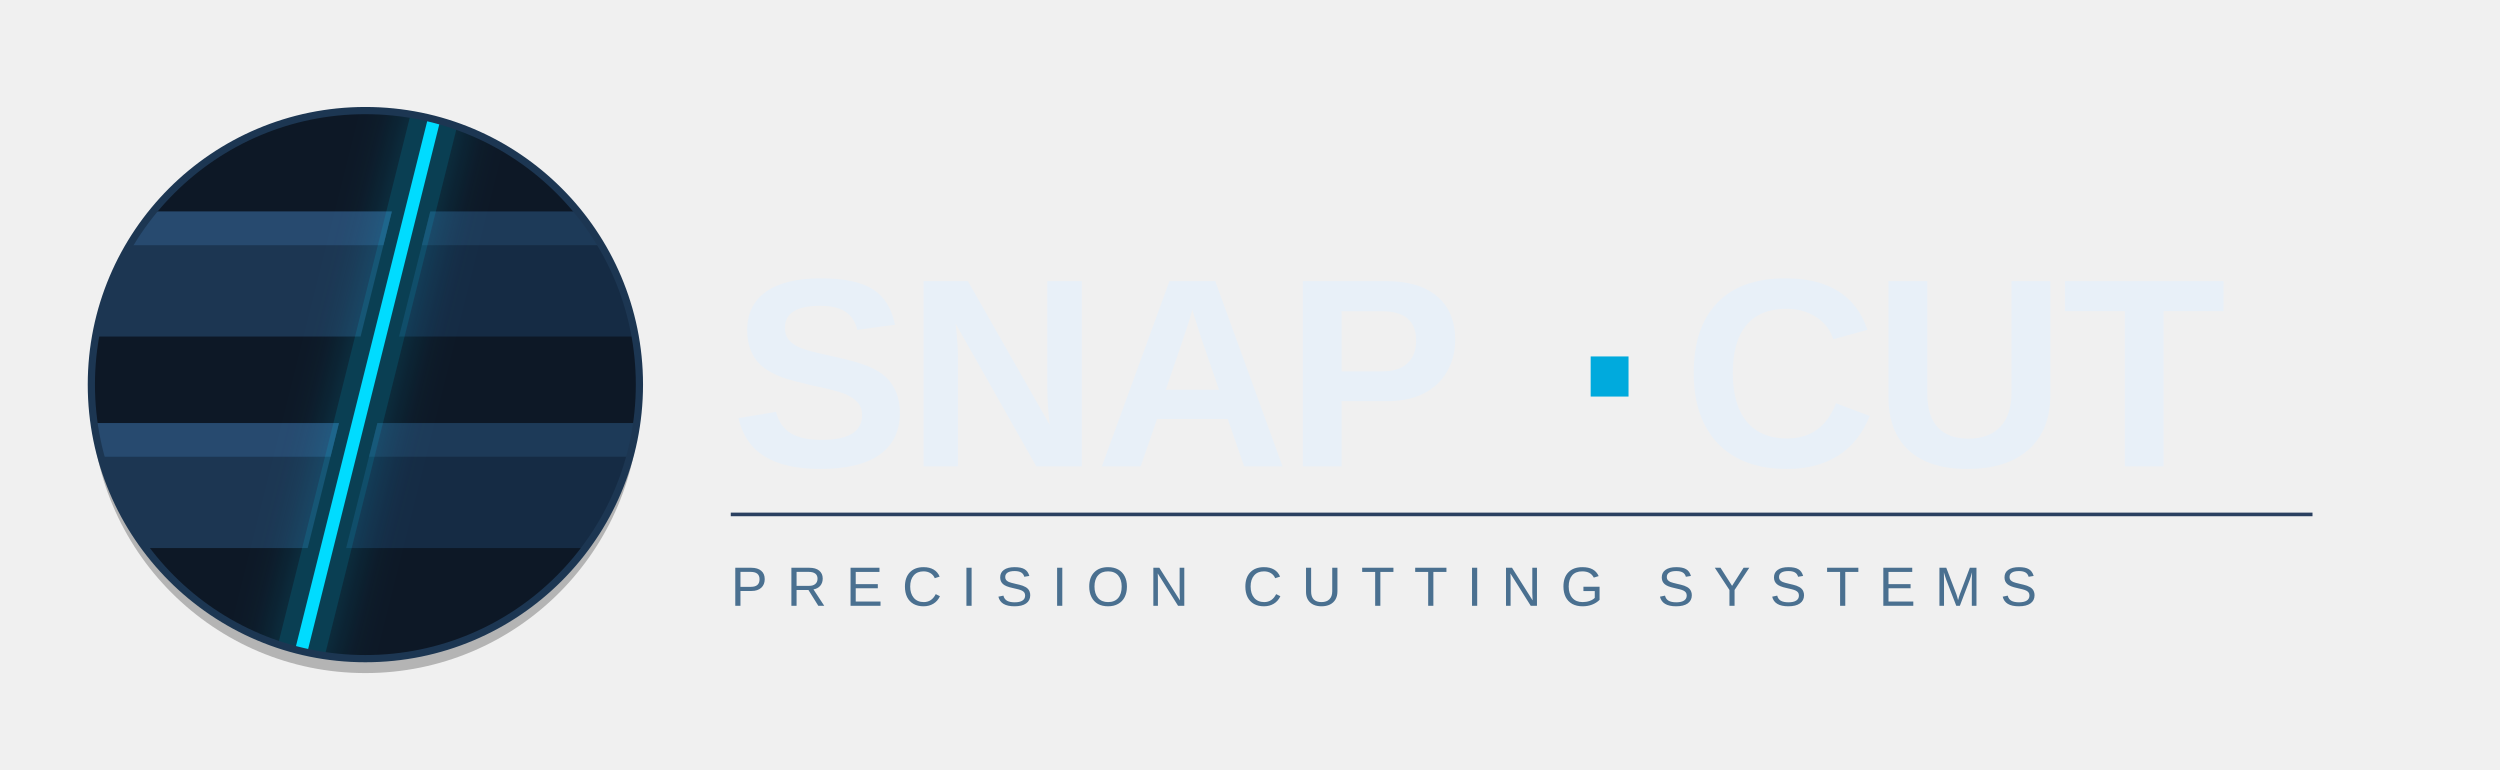
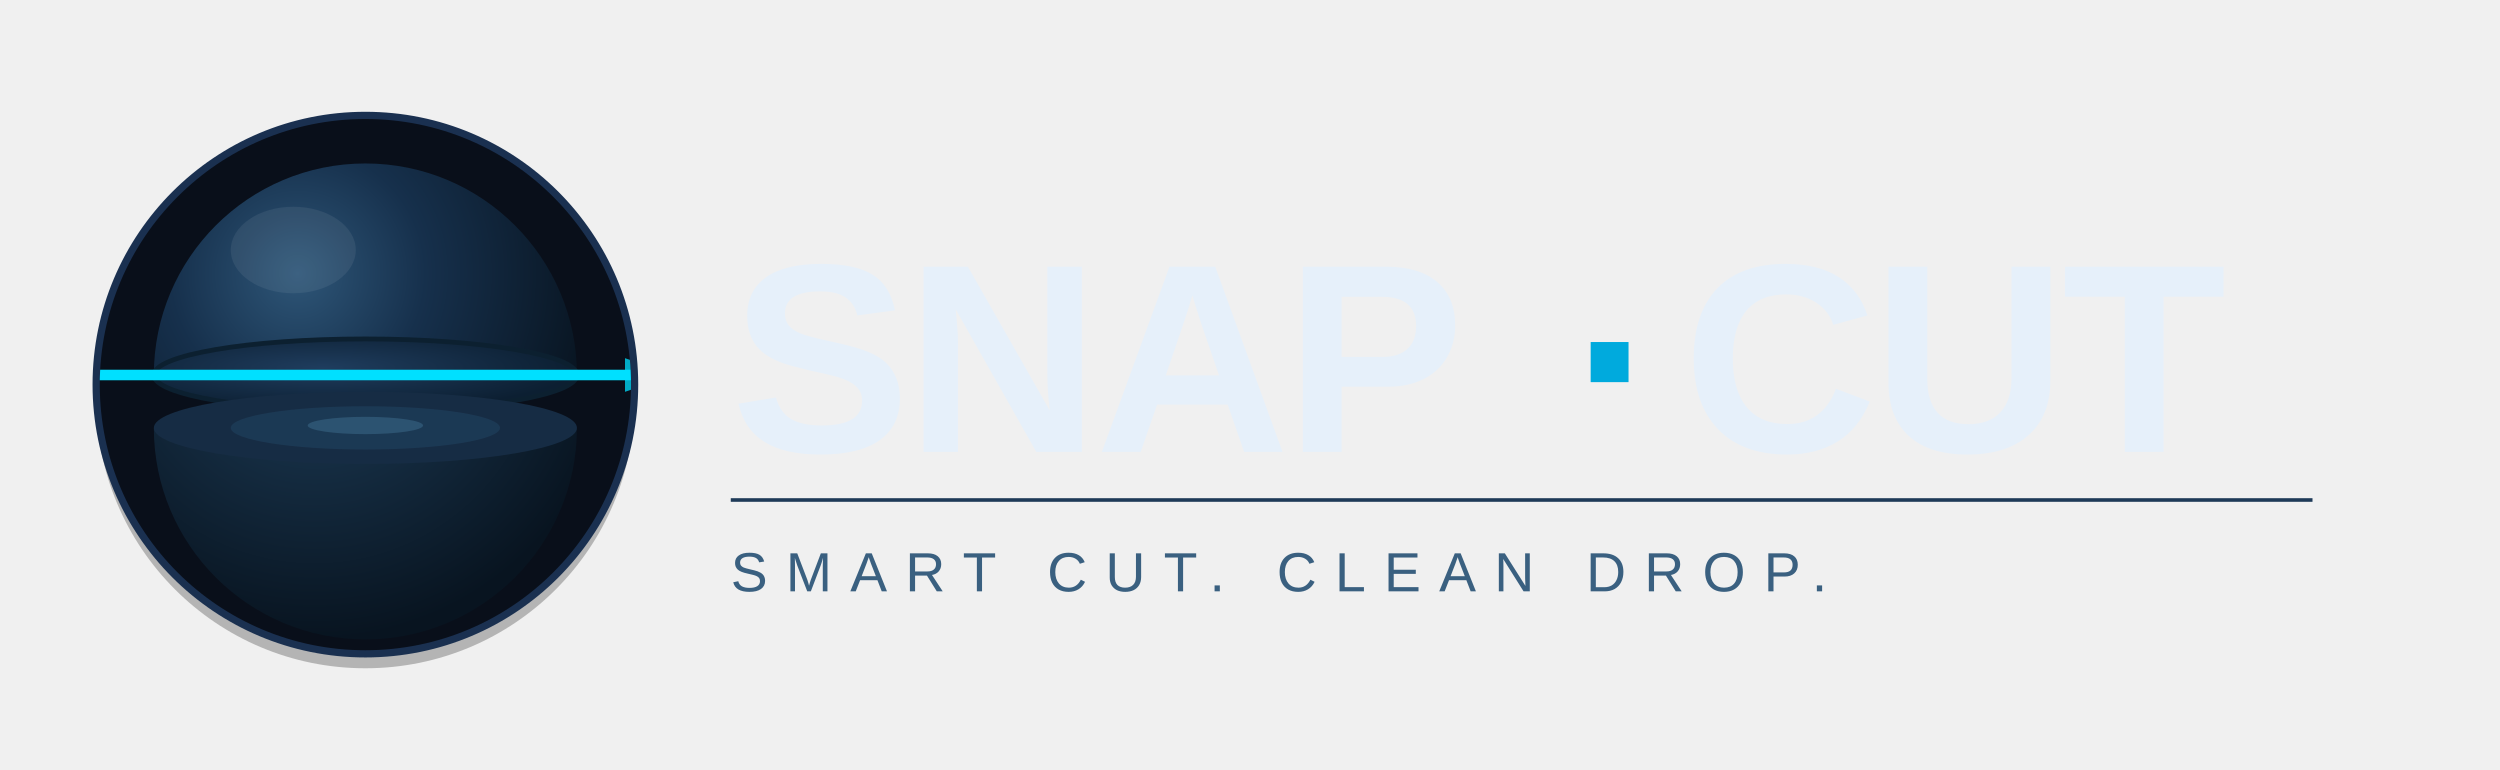
<svg xmlns="http://www.w3.org/2000/svg" viewBox="0 0 520 160" width="520" height="160">
  <defs>
-     <clipPath id="badge-clip-d">
-       <circle cx="76" cy="80" r="57" />
+     <radialGradient id="sg-a-dk" cx="34%" cy="26%" r="72%">
+       <stop offset="0%" stop-color="#2E5678" />
+       <stop offset="42%" stop-color="#16304C" />
+       <stop offset="100%" stop-color="#081420" />
+     </radialGradient>
+     <radialGradient id="sg-b-dk" cx="38%" cy="28%" r="72%">
+       <stop offset="0%" stop-color="#1E3E5A" />
+       <stop offset="100%" stop-color="#081420" />
+     </radialGradient>
+     <radialGradient id="sg-face-dk" cx="40%" cy="40%" r="60%">
+       <stop offset="0%" stop-color="#1F3D5E" />
+       <stop offset="100%" stop-color="#0C1F32" />
+     </radialGradient>
+     <clipPath id="c-top-dk">
+       <rect x="18" y="18" width="116" height="60" />
    </clipPath>
-     <clipPath id="cut-left-d">
-       <polygon points="0,0  91,22  62,138  0,138" />
+     <clipPath id="c-bot-dk">
+       <rect x="18" y="78" width="116" height="74" />
    </clipPath>
-     <clipPath id="cut-right-d">
-       <polygon points="91,22  160,0  160,160  62,138" />
+     <clipPath id="badge-dk">
+       <circle cx="76" cy="80" r="56" />
    </clipPath>
-     <filter id="cyan-glow-d" x="-80%" y="-80%" width="260%" height="260%">
-       <feGaussianBlur in="SourceGraphic" stdDeviation="5" result="blur" />
+     <filter id="glow-dk" x="-60%" y="-200%" width="220%" height="500%">
+       <feGaussianBlur in="SourceGraphic" stdDeviation="4.5" result="b" />
      <feMerge>
-         <feMergeNode in="blur" />
+         <feMergeNode in="b" />
        <feMergeNode in="SourceGraphic" />
      </feMerge>
    </filter>
  </defs>
-   <circle cx="76" cy="83" r="57" fill="rgba(0,0,0,0.25)" />
-   <circle cx="76" cy="80" r="57" fill="#0D1826" />
-   <g clip-path="url(#badge-clip-d)">
-     <g clip-path="url(#cut-left-d)" transform="translate(-4,0)">
-       <rect x="18" y="44" width="116" height="26" rx="5" fill="#1C3652" />
-       <rect x="18" y="44" width="116" height="7" rx="5" fill="#284C72" opacity="0.9" />
-       <rect x="18" y="88" width="116" height="26" rx="5" fill="#1C3652" />
-       <rect x="18" y="88" width="116" height="7" rx="5" fill="#284C72" opacity="0.9" />
+   <circle cx="76" cy="83" r="56" fill="rgba(0,0,0,0.25)" />
+   <circle cx="76" cy="80" r="56" fill="#090F1A" />
+   <g clip-path="url(#badge-dk)">
+     <circle cx="76" cy="78" r="44" fill="url(#sg-a-dk)" clip-path="url(#c-top-dk)" />
+     <ellipse cx="61" cy="52" rx="13" ry="9" fill="white" opacity="0.07" />
+     <ellipse cx="76" cy="78" rx="44" ry="7.5" fill="url(#sg-face-dk)" />
+     <ellipse cx="76" cy="78" rx="44" ry="7.5" fill="none" stroke="#0C2030" stroke-width="1" />
+     <g transform="translate(0,11)">
+       <circle cx="76" cy="78" r="44" fill="url(#sg-b-dk)" clip-path="url(#c-bot-dk)" />
+       <ellipse cx="76" cy="78" rx="44" ry="7.5" fill="#162C44" />
+       <ellipse cx="76" cy="78" rx="28" ry="4.5" fill="#1D3C58" opacity="0.8" />
+       <ellipse cx="76" cy="77.5" rx="12" ry="1.8" fill="#3A6888" opacity="0.55" />
    </g>
+     <line x1="18" y1="78" x2="134" y2="78" stroke="#00C8F0" stroke-width="10" stroke-linecap="round" opacity="0.22" filter="url(#glow-dk)" />
+     <line x1="18" y1="78" x2="134" y2="78" stroke="#00E0FF" stroke-width="2.2" stroke-linecap="round" />
+     <polygon points="130,74.5 140,78 130,81.5" fill="#00E0FF" opacity="0.75" />
  </g>
-   <g clip-path="url(#badge-clip-d)">
-     <g clip-path="url(#cut-right-d)" transform="translate(4,0)">
-       <rect x="18" y="44" width="116" height="26" rx="5" fill="#152B44" />
-       <rect x="18" y="44" width="116" height="7" rx="5" fill="#1F3D5C" opacity="0.8" />
-       <rect x="18" y="88" width="116" height="26" rx="5" fill="#152B44" />
-       <rect x="18" y="88" width="116" height="7" rx="5" fill="#1F3D5C" opacity="0.8" />
-     </g>
-   </g>
-   <line x1="91" y1="22" x2="62" y2="138" stroke="#00C8F0" stroke-width="10" stroke-linecap="round" opacity="0.22" filter="url(#cyan-glow-d)" clip-path="url(#badge-clip-d)" />
-   <line x1="91" y1="22" x2="62" y2="138" stroke="#00DCFF" stroke-width="2.6" stroke-linecap="round" clip-path="url(#badge-clip-d)" />
-   <circle cx="76" cy="80" r="57" fill="none" stroke="#1C3652" stroke-width="1.5" />
-   <text x="152" y="97" font-family="'Arial Black','Helvetica Neue',Arial,sans-serif" font-size="56" font-weight="900" fill="#E8F0F8" letter-spacing="-1">SNAP</text>
-   <text x="327" y="97" font-family="'Arial Black','Helvetica Neue',Arial,sans-serif" font-size="56" font-weight="900" fill="#00AADD">·</text>
-   <text x="350" y="97" font-family="'Arial Black','Helvetica Neue',Arial,sans-serif" font-size="56" font-weight="900" fill="#E8F0F8" letter-spacing="-1">CUT</text>
-   <line x1="152" y1="107" x2="481" y2="107" stroke="#2A4060" stroke-width="0.75" />
-   <text x="152" y="126" font-family="'Helvetica Neue',Arial,sans-serif" font-size="11.5" font-weight="400" fill="#4A7090" letter-spacing="4">PRECISION CUTTING SYSTEMS</text>
+   <circle cx="76" cy="80" r="56" fill="none" stroke="#1A3050" stroke-width="1.5" />
+   <text x="152" y="94" font-family="'Arial Black','Helvetica Neue',Arial,sans-serif" font-size="56" font-weight="900" fill="#E6F0FA" letter-spacing="-1">SNAP</text>
+   <text x="327" y="94" font-family="'Arial Black','Helvetica Neue',Arial,sans-serif" font-size="56" font-weight="900" fill="#00AADD">·</text>
+   <text x="350" y="94" font-family="'Arial Black','Helvetica Neue',Arial,sans-serif" font-size="56" font-weight="900" fill="#E6F0FA" letter-spacing="-1">CUT</text>
+   <line x1="152" y1="104" x2="481" y2="104" stroke="#1E3A58" stroke-width="0.75" />
+   <text x="152" y="123" font-family="'Helvetica Neue',Arial,sans-serif" font-size="11.5" font-weight="400" fill="#3A6080" letter-spacing="3.8">SMART CUT. CLEAN DROP.</text>
</svg>
